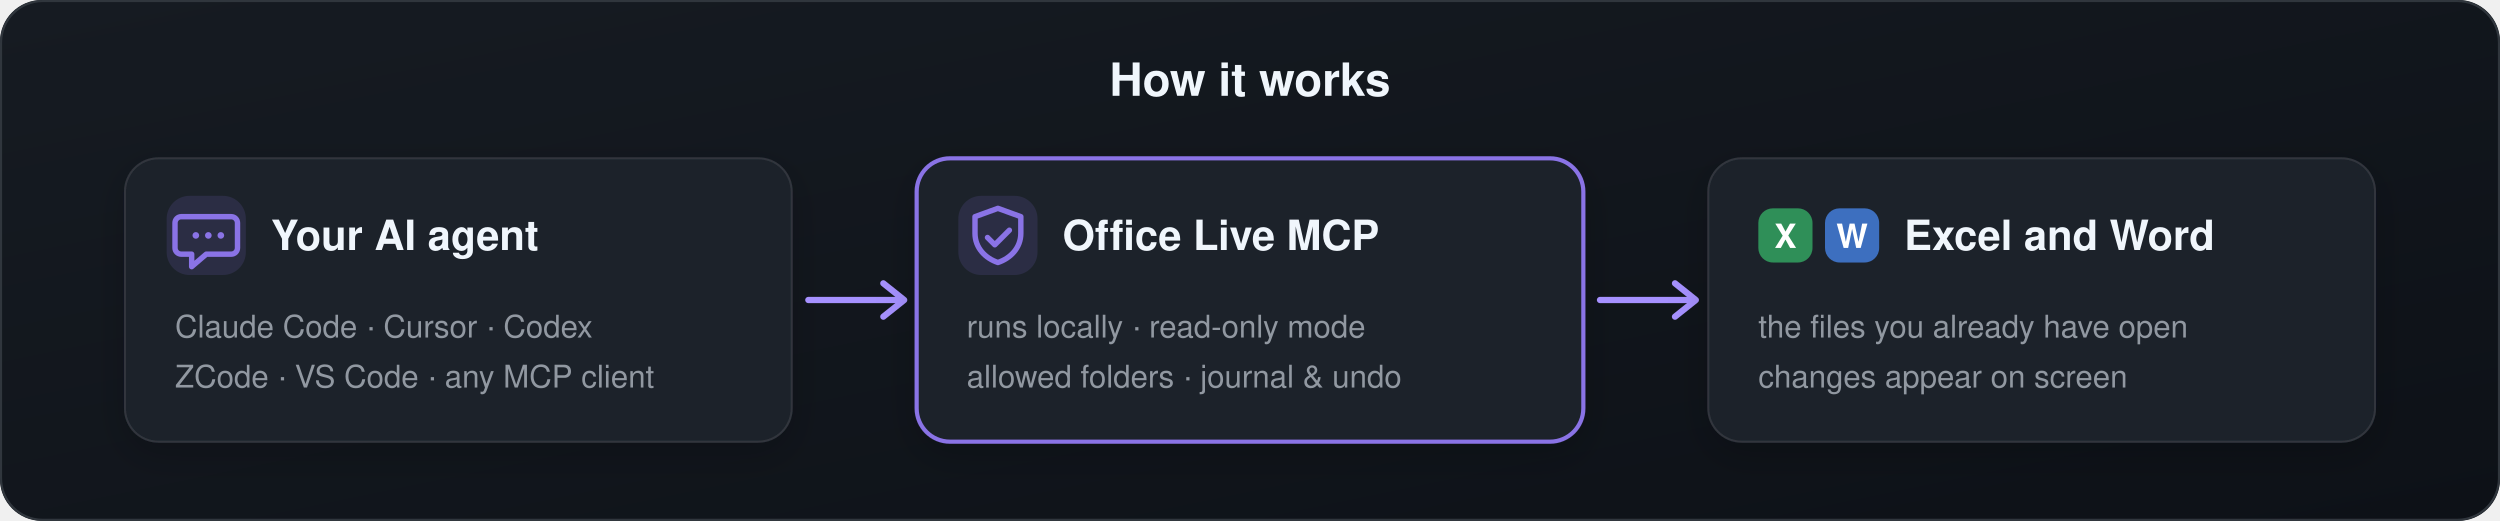
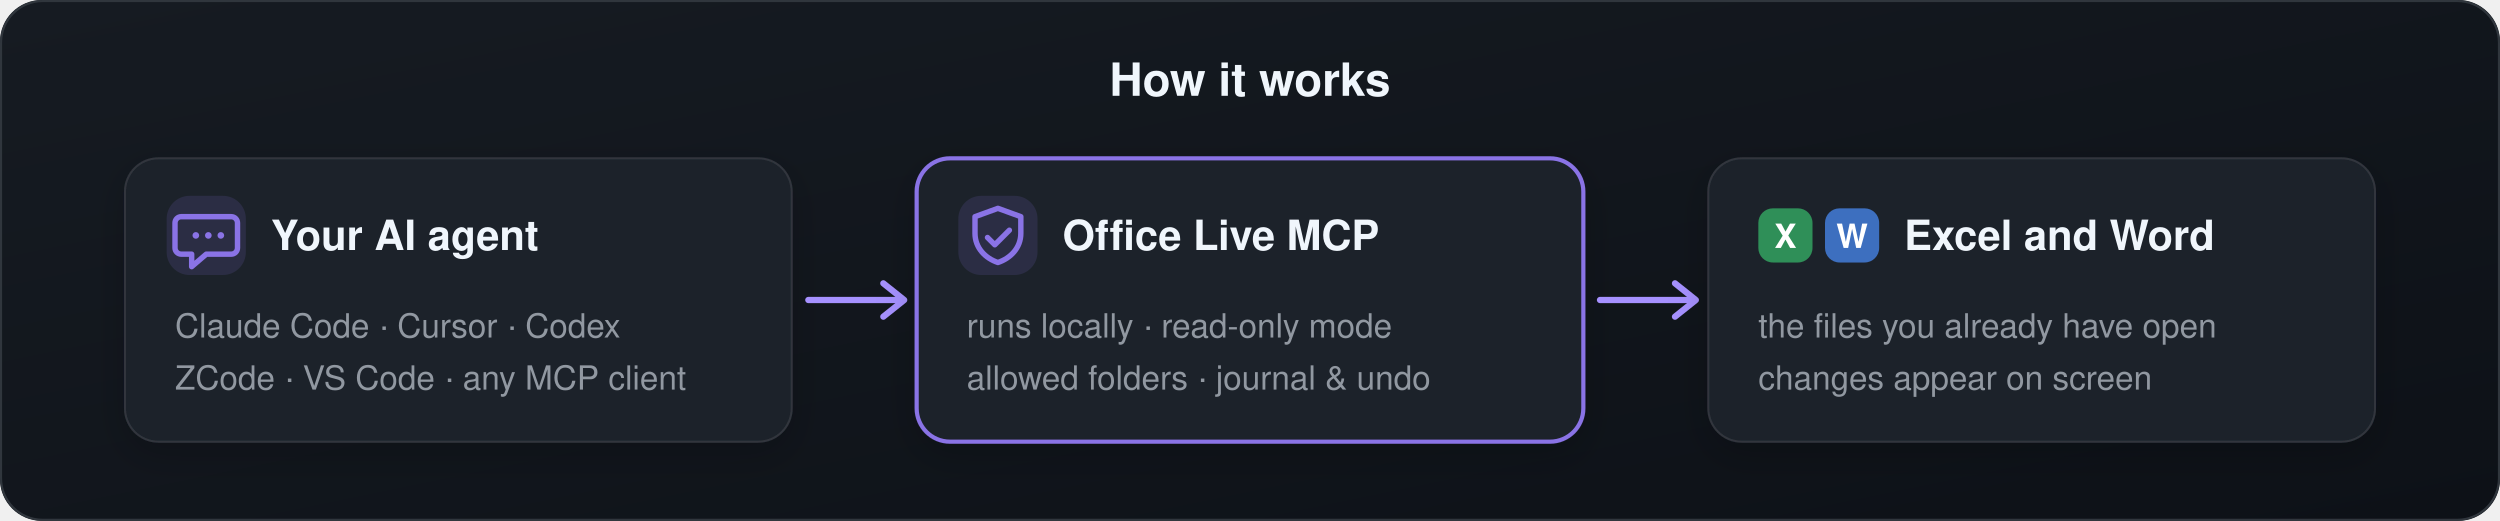
<svg xmlns="http://www.w3.org/2000/svg" width="1200" height="250" viewBox="0 0 1200 250" role="img" aria-label="Your AI agent: Claude Code · Cursor · Codex · ZCode · VS Code · any MCP client → Office Live MCP: runs locally · read-only mode · allowed folders · journal &amp; undo → Excel and Word: the files you already have open · changes appear on screen">
  <defs>
    <linearGradient id="bg" x1="0" y1="0" x2="1" y2="1">
      <stop offset="0" stop-color="#161b22" />
      <stop offset="1" stop-color="#0d1117" />
    </linearGradient>
    <filter id="sh" x="-10%" y="-10%" width="120%" height="130%">
      <feDropShadow dx="0" dy="6" stdDeviation="9" flood-color="#000000" flood-opacity="0.18" />
    </filter>
  </defs>
  <rect width="1200" height="250" rx="20" fill="url(#bg)" />
  <rect x="0.5" y="0.5" width="1199" height="249" rx="20" fill="none" stroke="#30363d" />
  <text x="600.0" y="46" font-family="Segoe UI, system-ui, -apple-system, Helvetica, Arial, sans-serif" font-size="22" font-weight="700" fill="#f0f6fc" text-anchor="middle">How it works</text>
  <g filter="url(#sh)">
    <rect x="60" y="76" width="320" height="136" rx="16" fill="#1c2129" stroke="#30363d" stroke-width="1" />
  </g>
  <rect x="80" y="94" width="38" height="38" rx="11" fill="#8a73e6" fill-opacity="0.14" />
  <path fill="none" stroke="#8a73e6" stroke-width="2.6" stroke-linecap="round" stroke-linejoin="round" d="M87 104 h24 a3 3 0 0 1 3 3 v12 a3 3 0 0 1 -3 3 h-12 l-7 6 v-6 h-5 a3 3 0 0 1 -3 -3 v-12 a3 3 0 0 1 3 -3 z" />
  <circle cx="94" cy="113" r="1.6" fill="#8a73e6" />
  <circle cx="100" cy="113" r="1.6" fill="#8a73e6" />
  <circle cx="106" cy="113" r="1.6" fill="#8a73e6" />
  <text x="130" y="120" font-family="Segoe UI, system-ui, -apple-system, Helvetica, Arial, sans-serif" font-size="20" font-weight="700" fill="#f0f6fc" text-anchor="start">Your AI agent</text>
-   <text x="84" y="162" font-family="Segoe UI, system-ui, -apple-system, Helvetica, Arial, sans-serif" font-size="15" font-weight="400" fill="#9198a1" text-anchor="start">Claude Code · Cursor · Codex</text>
-   <text x="84" y="186" font-family="Segoe UI, system-ui, -apple-system, Helvetica, Arial, sans-serif" font-size="15" font-weight="400" fill="#9198a1" text-anchor="start">ZCode · VS Code · any MCP client</text>
+   <text x="84" y="162" font-family="Segoe UI, system-ui, -apple-system, Helvetica, Arial, sans-serif" font-size="16" font-weight="400" fill="#9198a1" text-anchor="start">Claude Code · Cursor · Codex</text>
+   <text x="84" y="187" font-family="Segoe UI, system-ui, -apple-system, Helvetica, Arial, sans-serif" font-size="16" font-weight="400" fill="#9198a1" text-anchor="start">ZCode · VS Code · any MCP client</text>
  <path d="M388 144 h44" stroke="#a691ff" stroke-width="3" stroke-linecap="round" />
  <path d="M424 136 l10 8 l-10 8" fill="none" stroke="#a691ff" stroke-width="3" stroke-linecap="round" stroke-linejoin="round" />
  <g filter="url(#sh)">
    <rect x="440" y="76" width="320" height="136" rx="16" fill="#1c2129" stroke="#8a73e6" stroke-width="2" />
  </g>
  <rect x="460" y="94" width="38" height="38" rx="11" fill="#8a73e6" fill-opacity="0.14" />
  <path fill="none" stroke="#8a73e6" stroke-width="2.6" stroke-linecap="round" stroke-linejoin="round" d="M479 100 l11 4 v8 c0 7 -5 12 -11 14 c-6 -2 -11 -7 -11 -14 v-8 z" />
  <path fill="none" stroke="#8a73e6" stroke-width="2.6" stroke-linecap="round" stroke-linejoin="round" d="M474 114 l3.5 3.5 l7 -7" />
  <text x="510" y="120" font-family="Segoe UI, system-ui, -apple-system, Helvetica, Arial, sans-serif" font-size="20" font-weight="700" fill="#f0f6fc" text-anchor="start">Office Live MCP</text>
-   <text x="464" y="162" font-family="Segoe UI, system-ui, -apple-system, Helvetica, Arial, sans-serif" font-size="15" font-weight="400" fill="#9198a1" text-anchor="start">runs locally · read-only mode</text>
-   <text x="464" y="186" font-family="Segoe UI, system-ui, -apple-system, Helvetica, Arial, sans-serif" font-size="15" font-weight="400" fill="#9198a1" text-anchor="start">allowed folders · journal &amp; undo</text>
+   <text x="464" y="162" font-family="Segoe UI, system-ui, -apple-system, Helvetica, Arial, sans-serif" font-size="16" font-weight="400" fill="#9198a1" text-anchor="start">runs locally · read-only mode</text>
+   <text x="464" y="187" font-family="Segoe UI, system-ui, -apple-system, Helvetica, Arial, sans-serif" font-size="16" font-weight="400" fill="#9198a1" text-anchor="start">allowed folders · journal &amp; undo</text>
  <path d="M768 144 h44" stroke="#a691ff" stroke-width="3" stroke-linecap="round" />
  <path d="M804 136 l10 8 l-10 8" fill="none" stroke="#a691ff" stroke-width="3" stroke-linecap="round" stroke-linejoin="round" />
  <g filter="url(#sh)">
    <rect x="820" y="76" width="320" height="136" rx="16" fill="#1c2129" stroke="#30363d" stroke-width="1" />
  </g>
  <rect x="844" y="100" width="26" height="26" rx="7" fill="#2f8f58" />
  <text x="857" y="119" font-family="Segoe UI, system-ui, -apple-system, Helvetica, Arial, sans-serif" font-size="16" font-weight="700" fill="#fff" text-anchor="middle">X</text>
  <rect x="876" y="100" width="26" height="26" rx="7" fill="#3d6fbf" />
  <text x="889" y="119" font-family="Segoe UI, system-ui, -apple-system, Helvetica, Arial, sans-serif" font-size="16" font-weight="700" fill="#fff" text-anchor="middle">W</text>
  <text x="914" y="120" font-family="Segoe UI, system-ui, -apple-system, Helvetica, Arial, sans-serif" font-size="20" font-weight="700" fill="#f0f6fc" text-anchor="start">Excel and Word</text>
-   <text x="844" y="162" font-family="Segoe UI, system-ui, -apple-system, Helvetica, Arial, sans-serif" font-size="15" font-weight="400" fill="#9198a1" text-anchor="start">the files you already have open</text>
-   <text x="844" y="186" font-family="Segoe UI, system-ui, -apple-system, Helvetica, Arial, sans-serif" font-size="15" font-weight="400" fill="#9198a1" text-anchor="start">changes appear on screen</text>
+   <text x="844" y="162" font-family="Segoe UI, system-ui, -apple-system, Helvetica, Arial, sans-serif" font-size="16" font-weight="400" fill="#9198a1" text-anchor="start">the files you already have open</text>
+   <text x="844" y="187" font-family="Segoe UI, system-ui, -apple-system, Helvetica, Arial, sans-serif" font-size="16" font-weight="400" fill="#9198a1" text-anchor="start">changes appear on screen</text>
</svg>
